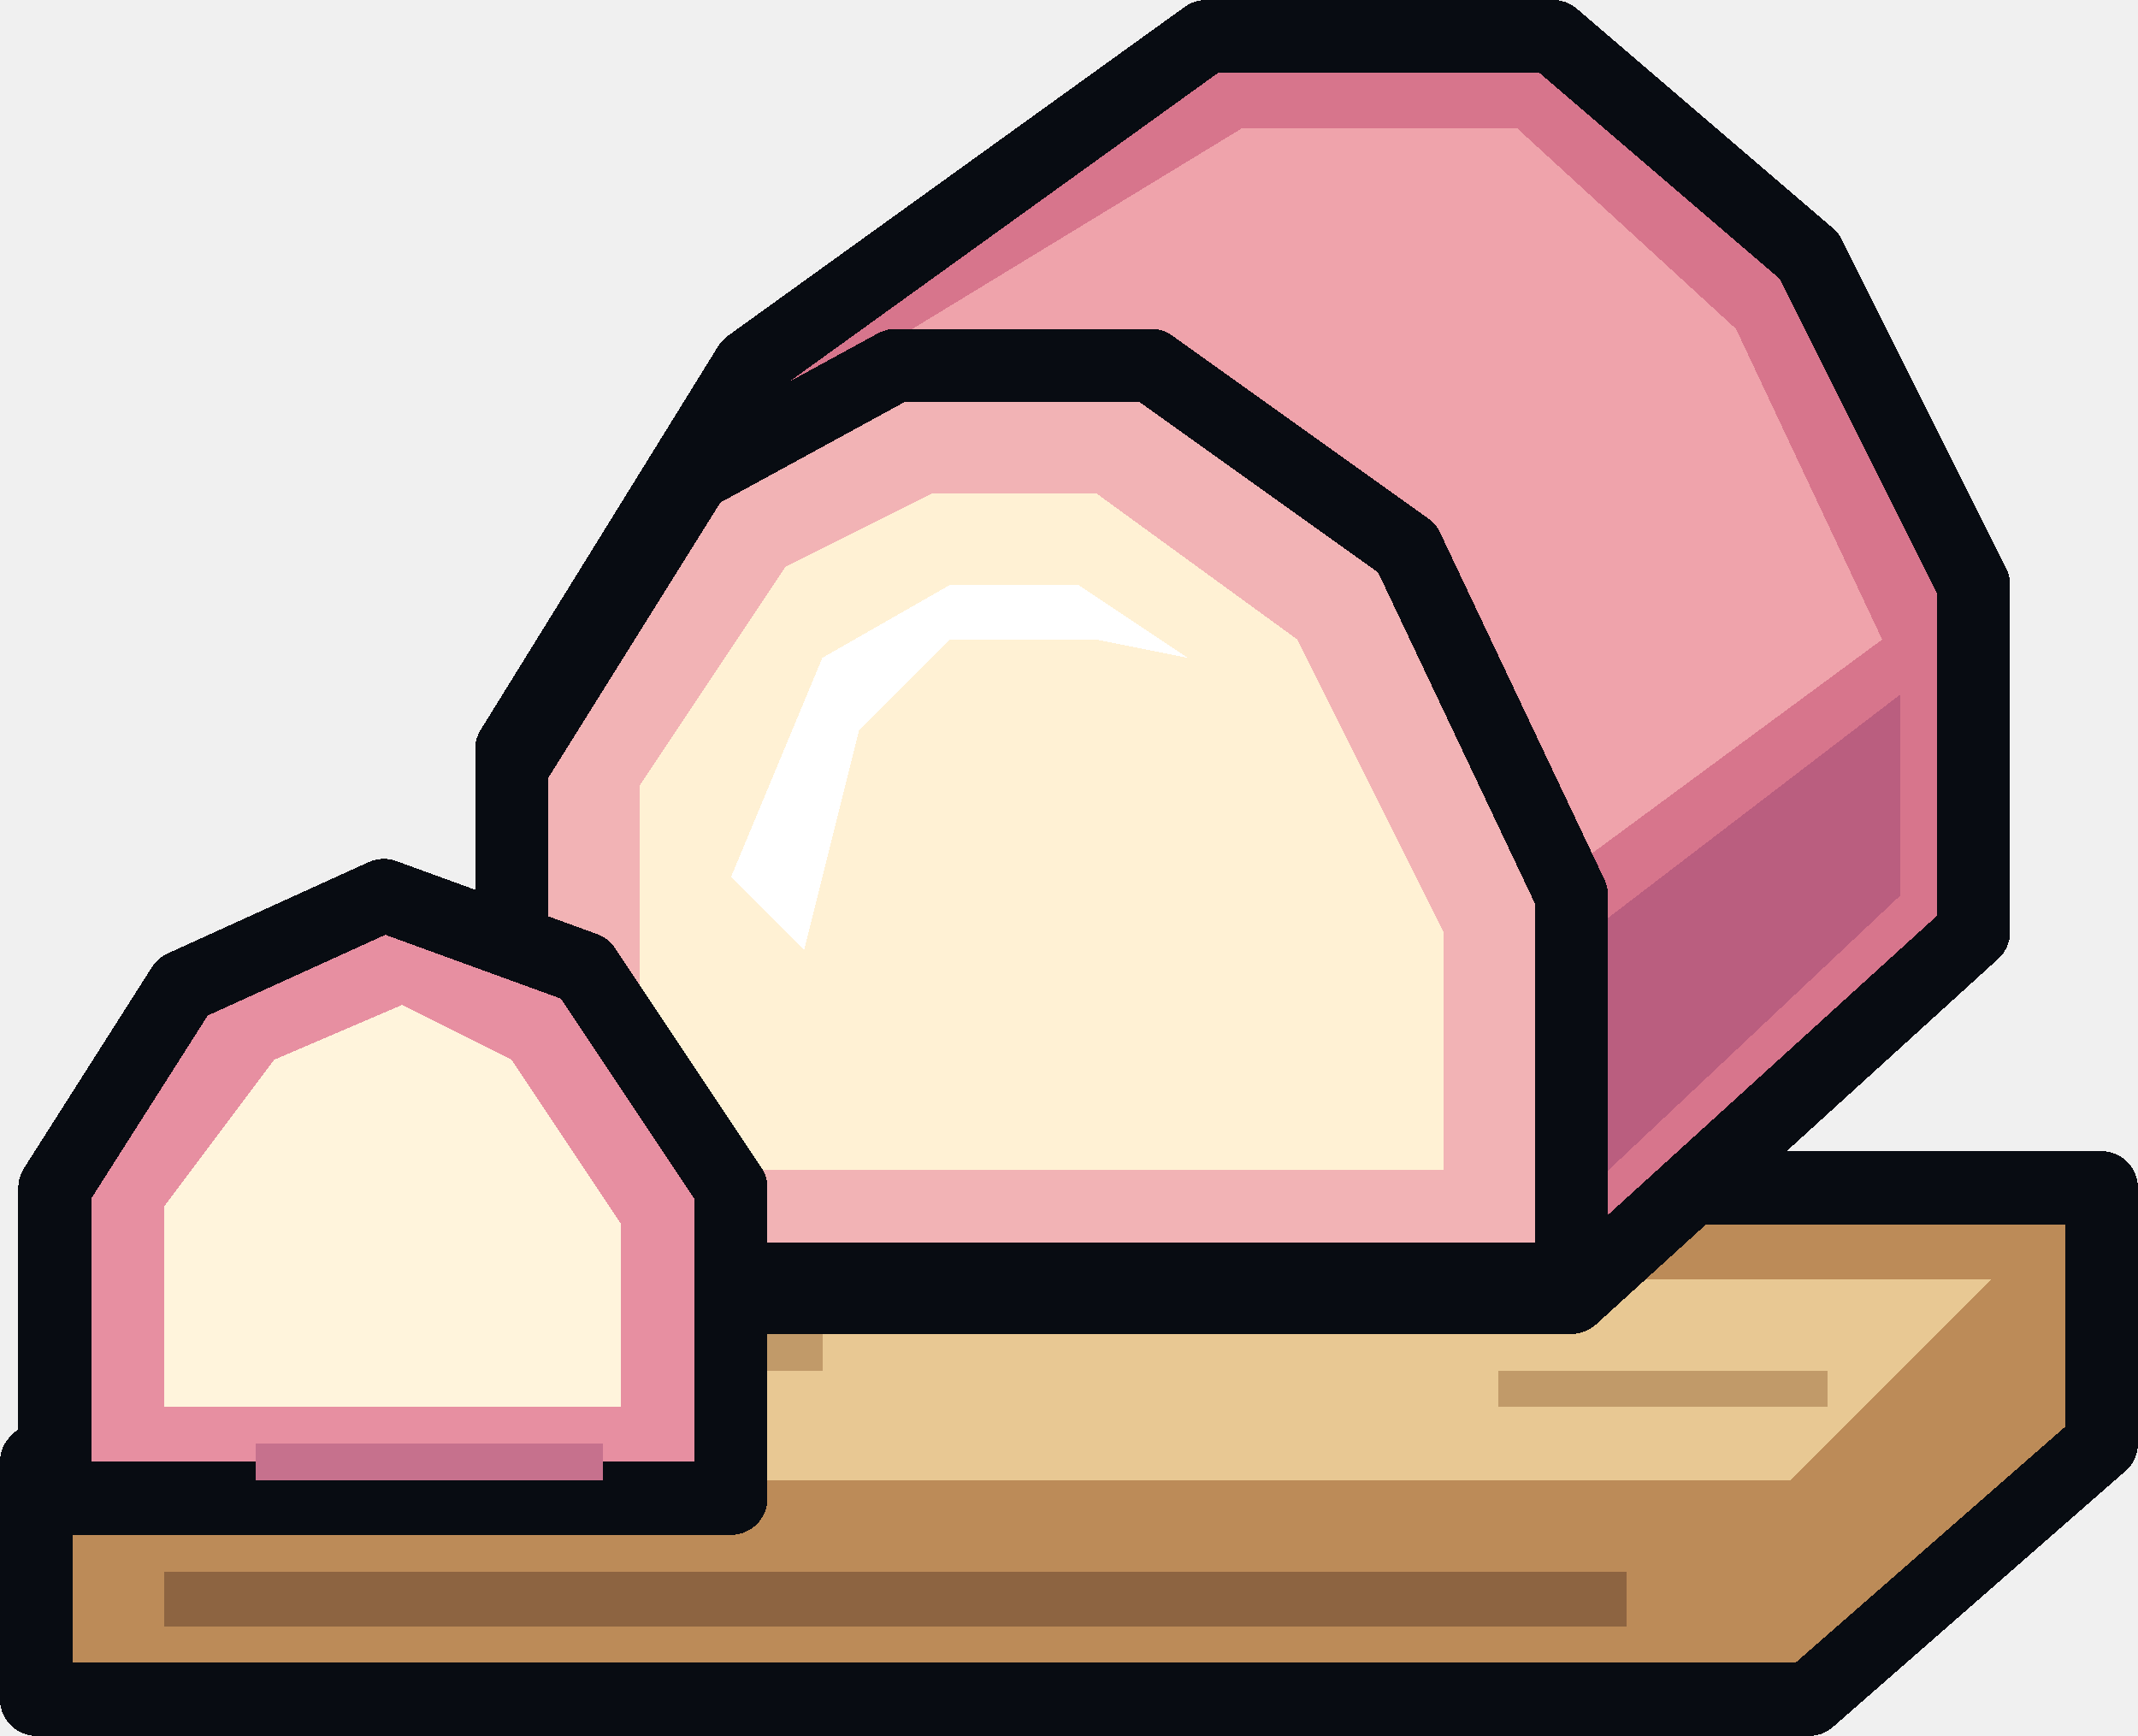
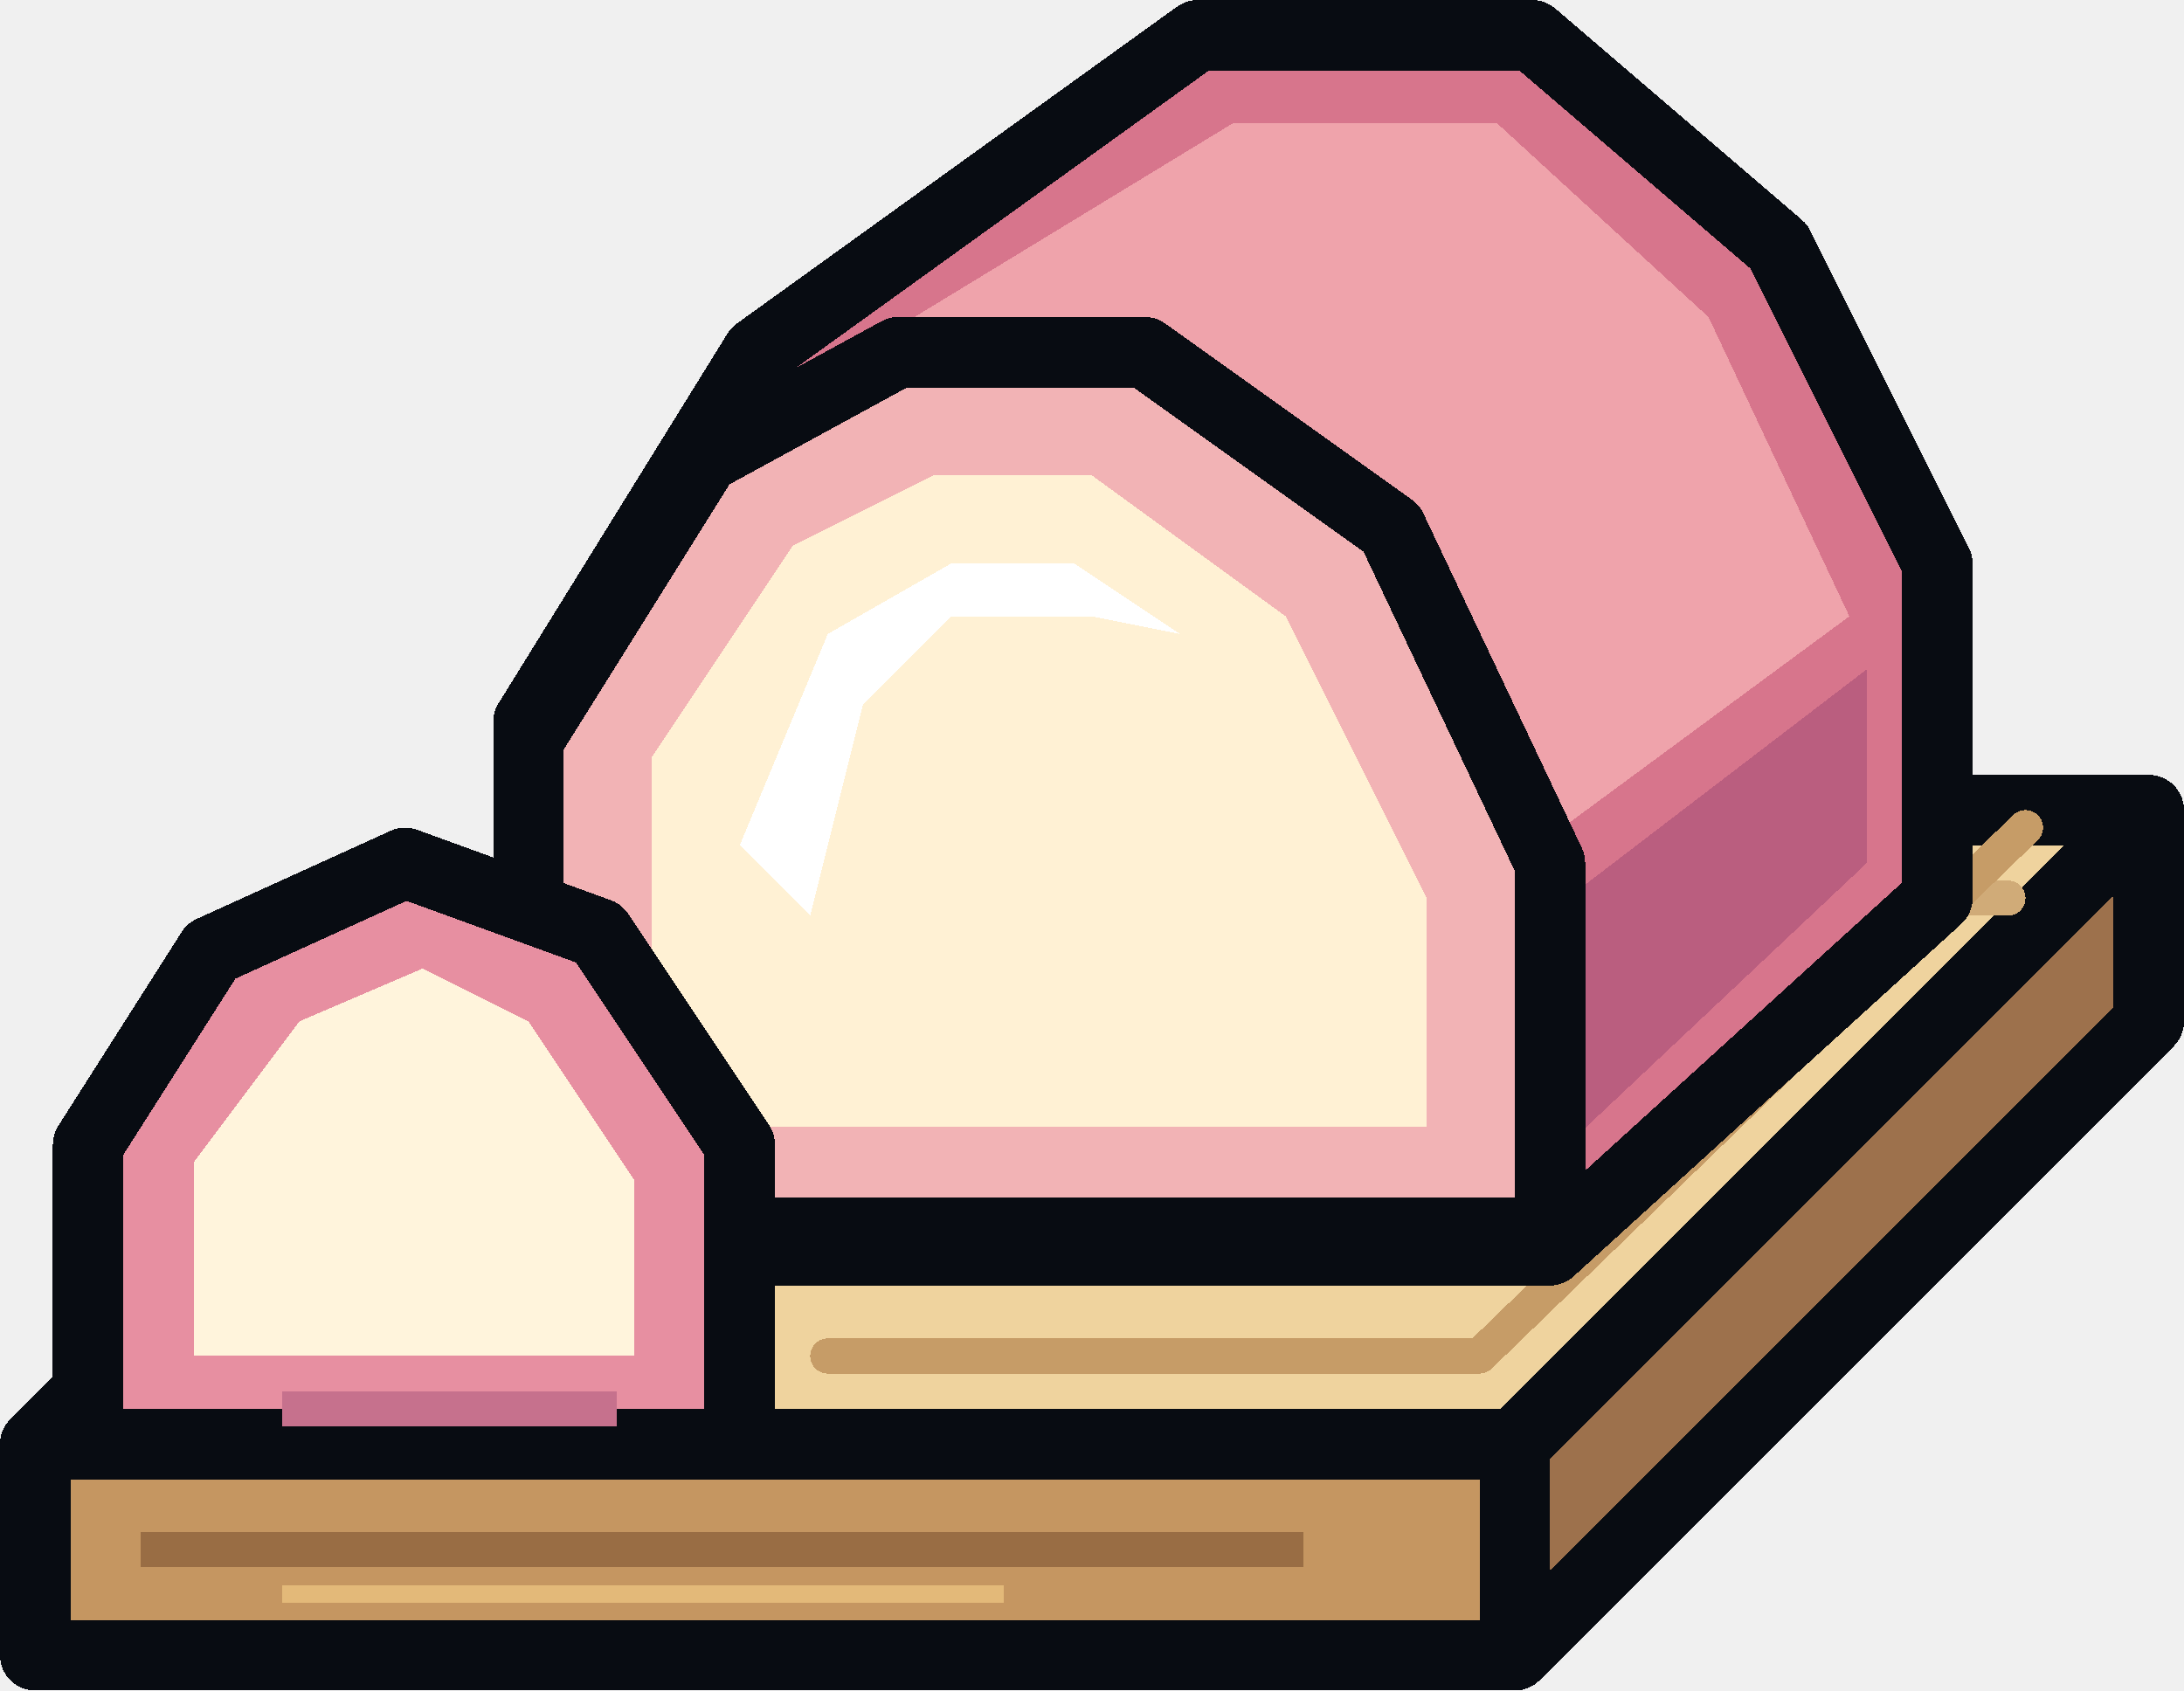
- <svg xmlns="http://www.w3.org/2000/svg" width="117" height="95" viewBox="4 26 117 95" shape-rendering="crispEdges">
-   <path d="M6 106L22 91H119V105L103 119H6Z" fill="#bc8b58" stroke="#080c12" stroke-width="4" stroke-linejoin="round" />
-   <path d="M11 105L25 96H113L102 107H11Z" fill="#e8c893" />
-   <rect x="13" y="112" width="80" height="3" fill="#8d6441" />
-   <rect x="28" y="99" width="21" height="2" fill="#c19a69" />
-   <rect x="86" y="101" width="18" height="2" fill="#c19a69" />
+ <svg xmlns="http://www.w3.org/2000/svg" width="124" height="96" viewBox="2 26 124 96" shape-rendering="crispEdges">
+   <path d="M88 108L124 72V84L88 120Z" fill="#9d714c" stroke="#080c12" stroke-width="4" stroke-linejoin="round" />
+   <path d="M4 108H88V120H4Z" fill="#c59661" stroke="#080c12" stroke-width="4" stroke-linejoin="round" />
+   <path d="M4 108L40 72H124L88 108Z" fill="#efd39e" stroke="#080c12" stroke-width="4" stroke-linejoin="round" />
+   <path d="M13 104L42 77L116 77" fill="none" stroke="#d0ab78" stroke-width="2" stroke-linejoin="round" stroke-linecap="round" />
+   <path d="M49 103L86 103L117 73" fill="none" stroke="#c69c67" stroke-width="2" stroke-linejoin="round" stroke-linecap="round" />
+   <rect x="10" y="113" width="66" height="2" fill="#996d44" />
+   <rect x="18" y="116" width="41" height="1" fill="#e3b979" />
  <path d="M32 67L45 46L70 28H89L103 40L112 58V77L90 97H32Z" fill="#d7758c" stroke="#080c12" stroke-width="4" stroke-linejoin="round" />
  <path d="M49 47L72 33H87L99 44L107 61L88 75L80 58L66 49Z" fill="#efa3ab" />
  <path d="M91 77L108 64V75L91 91Z" fill="#ba5e7f" />
  <path d="M32 96V68L42 52L53 46H67L81 56L90 75V96Z" fill="#f2b3b5" stroke="#080c12" stroke-width="4" stroke-linejoin="round" />
  <path d="M39 90V69L47 57L55 53H64L75 61L83 77V90Z" fill="#fff1d4" />
  <path d="M44 74L49 62L56 58H63L69 62L64 61H56L51 66L48 78Z" fill="#ffffff" />
  <path d="M7 108V91L14 80L25 75L36 79L44 91V108Z" fill="#e78fa1" stroke="#080c12" stroke-width="4" stroke-linejoin="round" />
  <path d="M13 103V92L19 84L26 81L32 84L38 93V103Z" fill="#fff4dc" />
  <rect x="18" y="105" width="19" height="2" fill="#c6718d" />
</svg>
